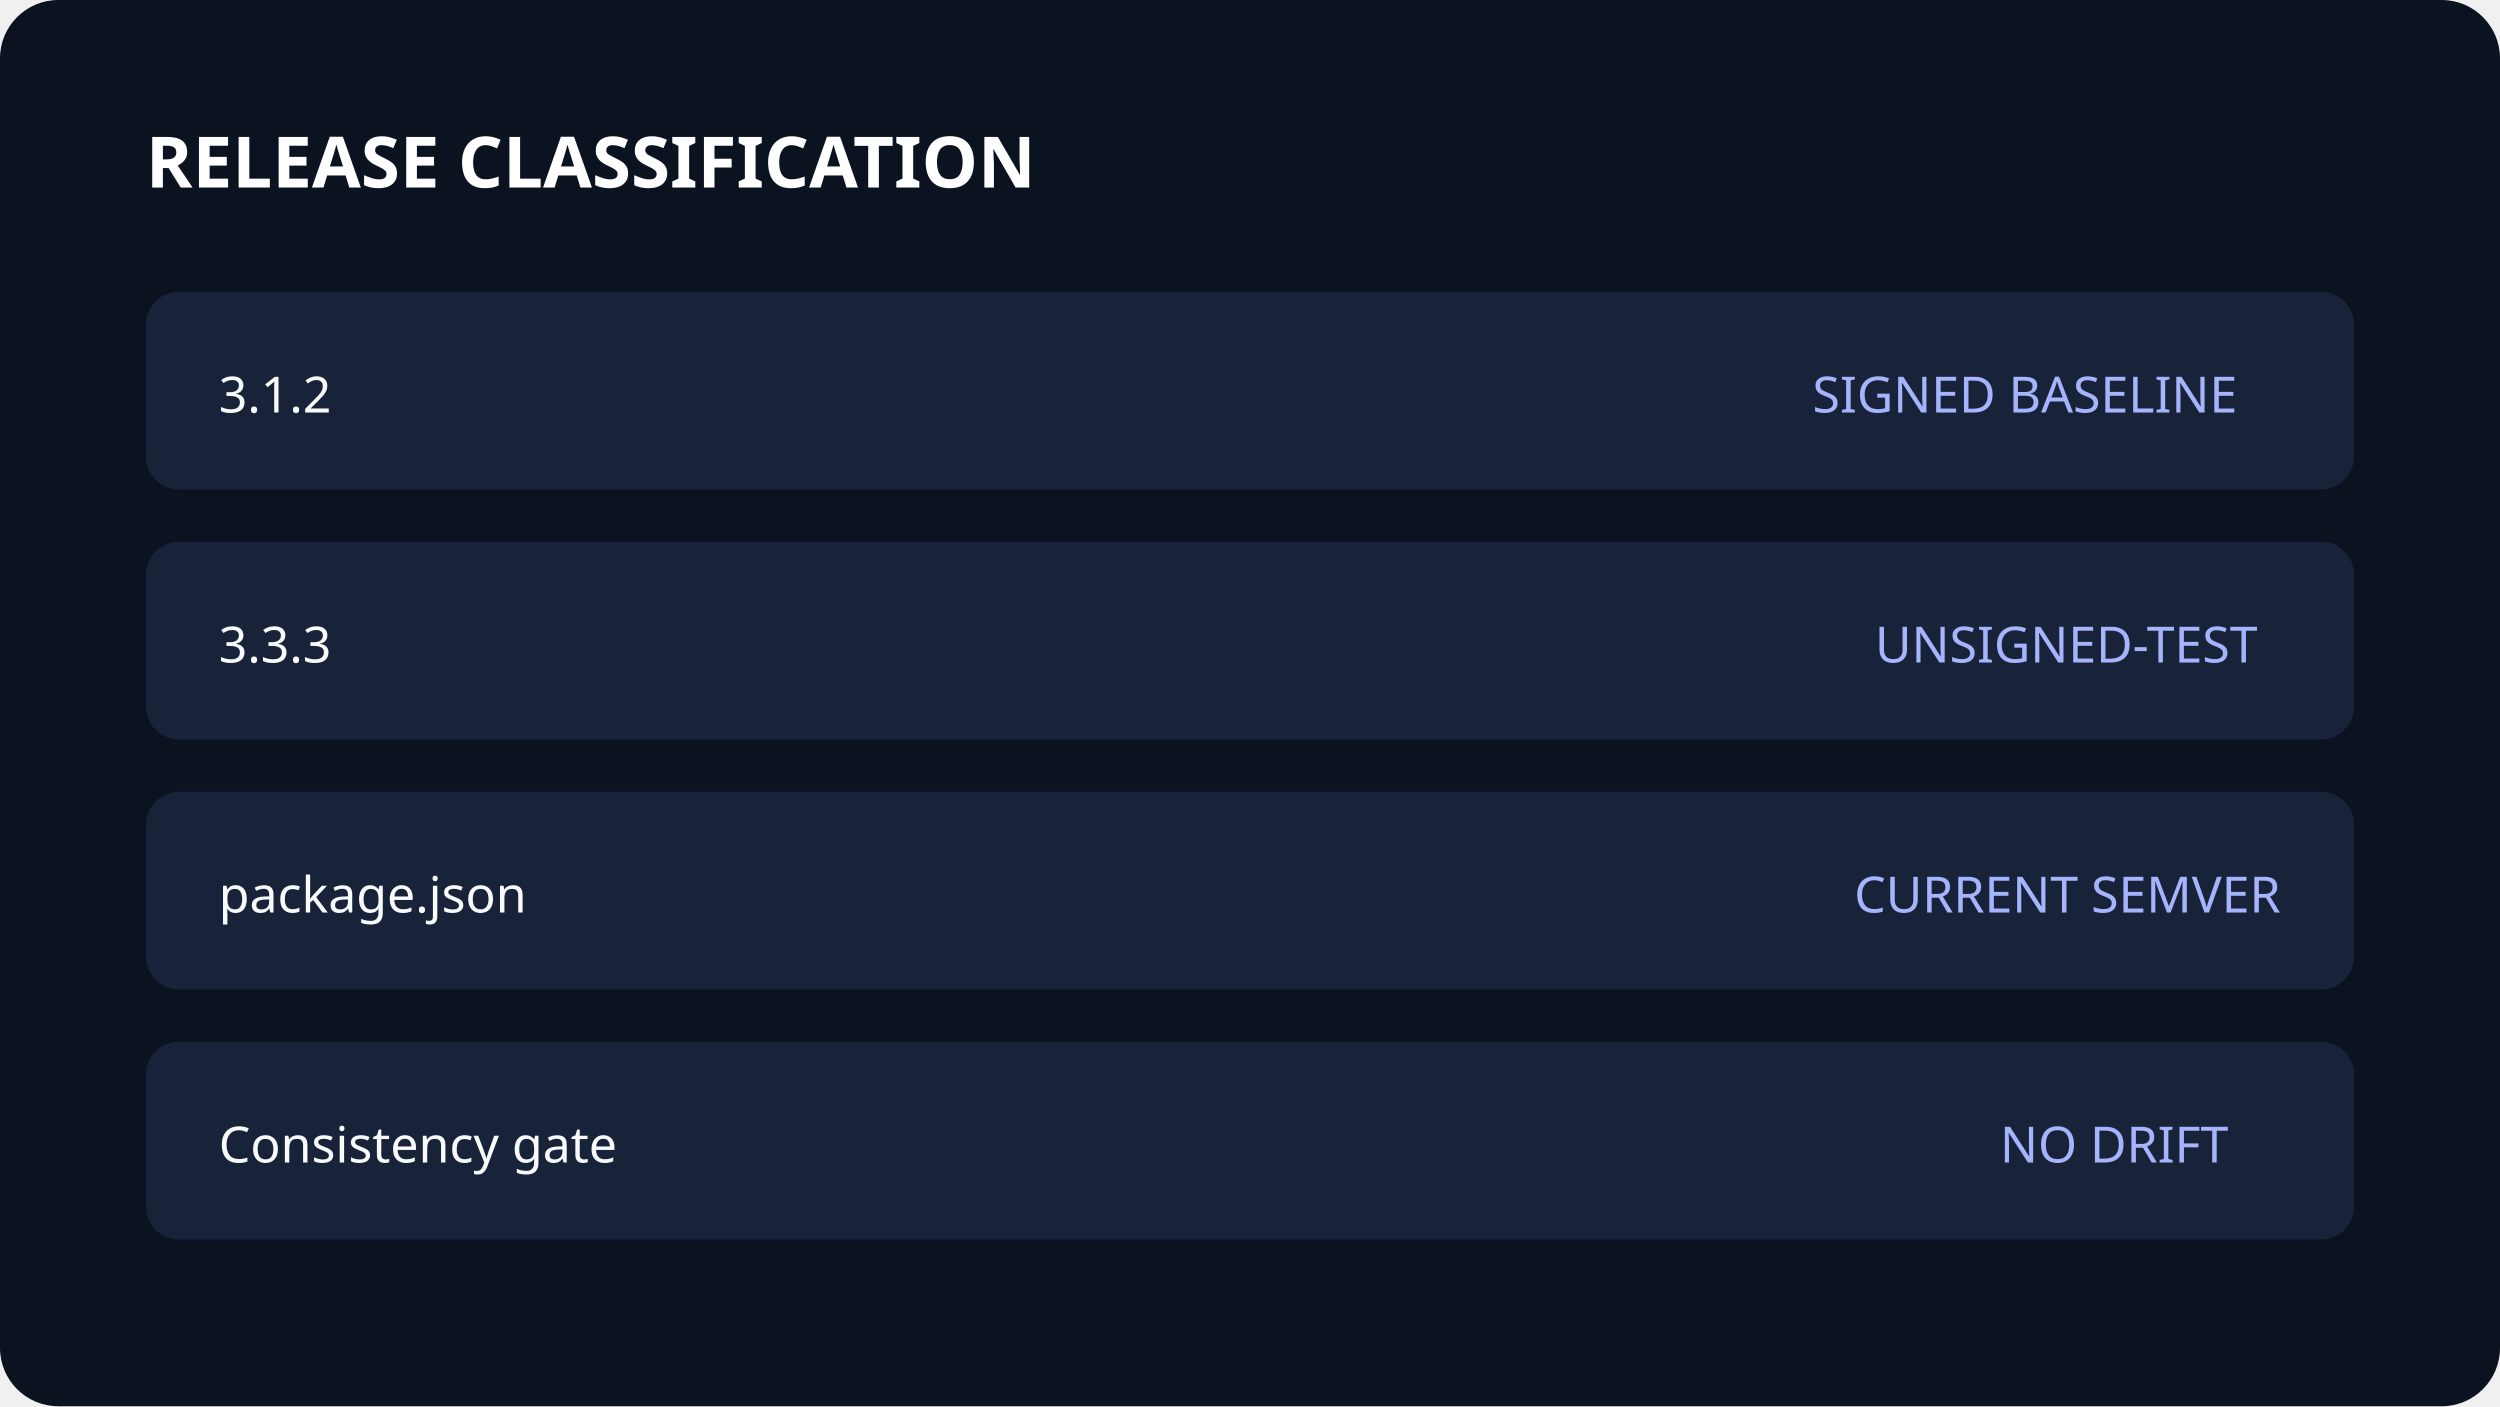
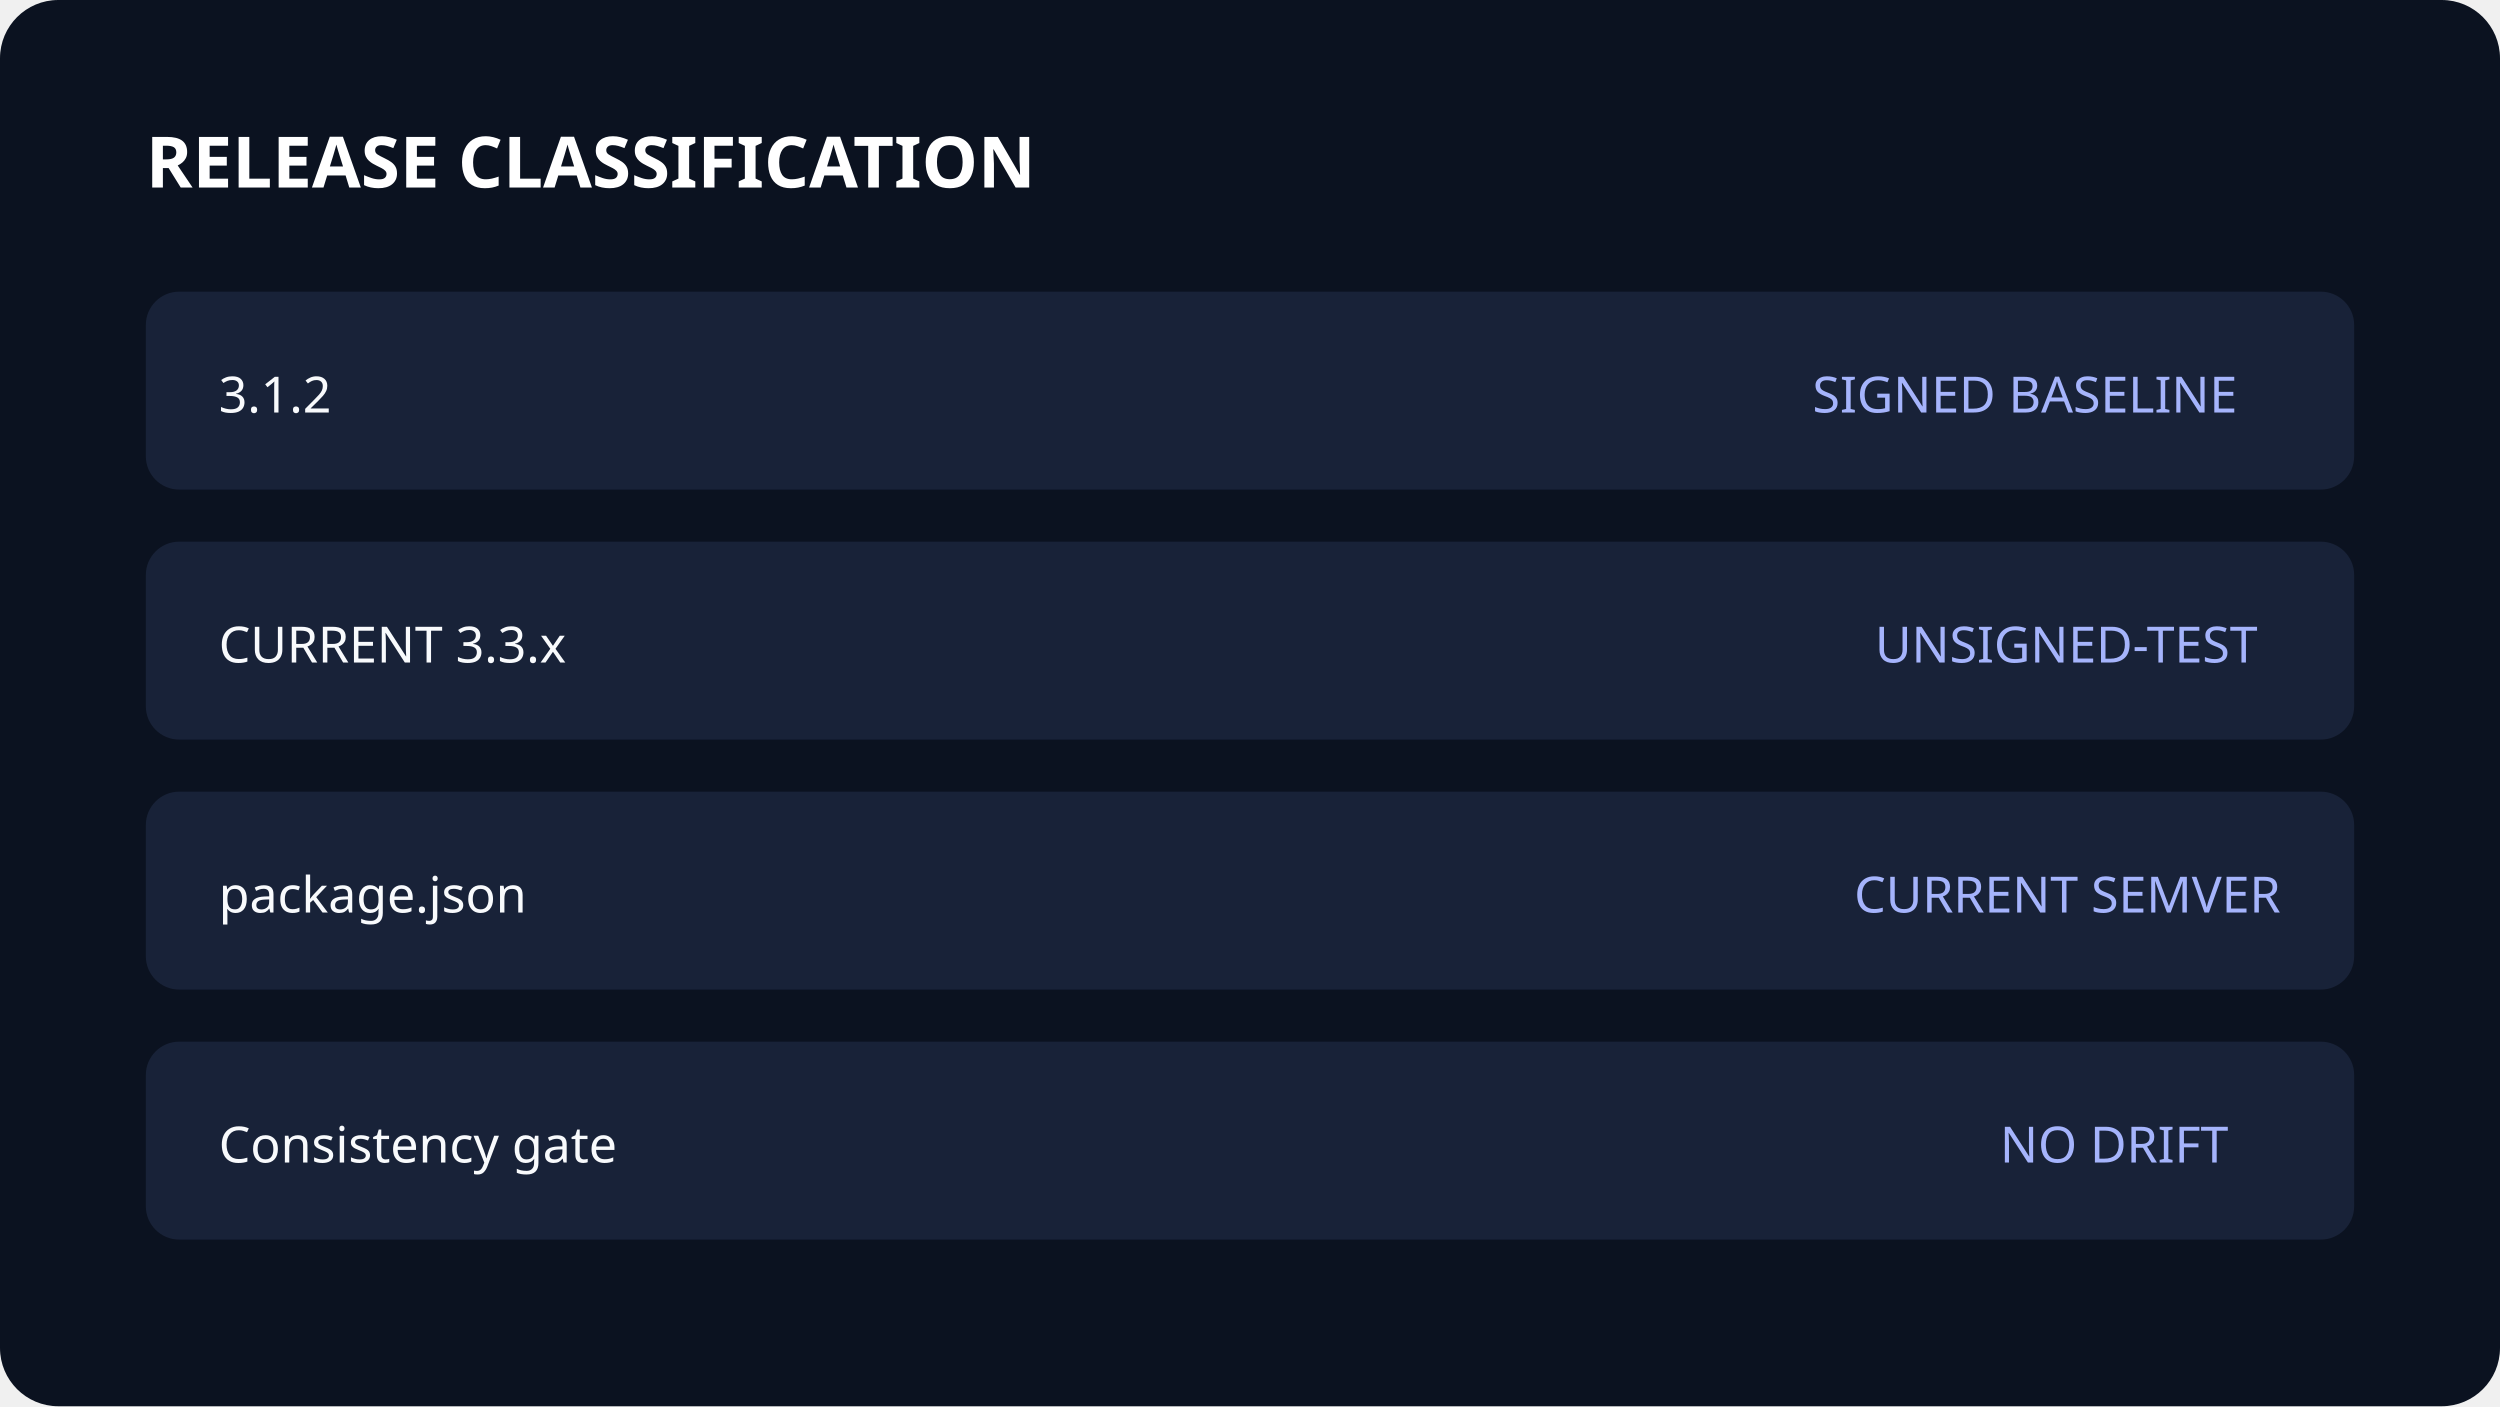
<svg xmlns="http://www.w3.org/2000/svg" width="1200" height="675" viewBox="0 0 1200 675" role="img" aria-labelledby="t d">
  <rect width="1200" height="675" rx="28" fill="#0b1220" />
  <text x="70" y="90" fill="#fff" font-family="system-ui" font-size="34" font-weight="700">RELEASE CLASSIFICATION</text>
  <g font-family="system-ui" font-size="24">
    <rect x="70" y="140" width="1060" height="95" rx="16" fill="#182238" />
    <text x="105" y="198" fill="#f8fafc">3.1.2</text>
    <text x="870" y="198" fill="#a5b4fc">SIGNED BASELINE</text>
    <rect x="70" y="260" width="1060" height="95" rx="16" fill="#182238" />
-     <text x="105" y="318" fill="#f8fafc">3.3.3</text>
+     <text x="105" y="318" fill="#f8fafc">CURRENT 3.3.x</text>
    <text x="900" y="318" fill="#a5b4fc">UNSIGNED-TEST</text>
    <rect x="70" y="380" width="1060" height="95" rx="16" fill="#182238" />
    <text x="105" y="438" fill="#f8fafc">package.json</text>
    <text x="890" y="438" fill="#a5b4fc">CURRENT SEMVER</text>
    <rect x="70" y="500" width="1060" height="95" rx="16" fill="#182238" />
    <text x="105" y="558" fill="#f8fafc">Consistency gate</text>
    <text x="960" y="558" fill="#a5b4fc">NO DRIFT</text>
  </g>
</svg>
